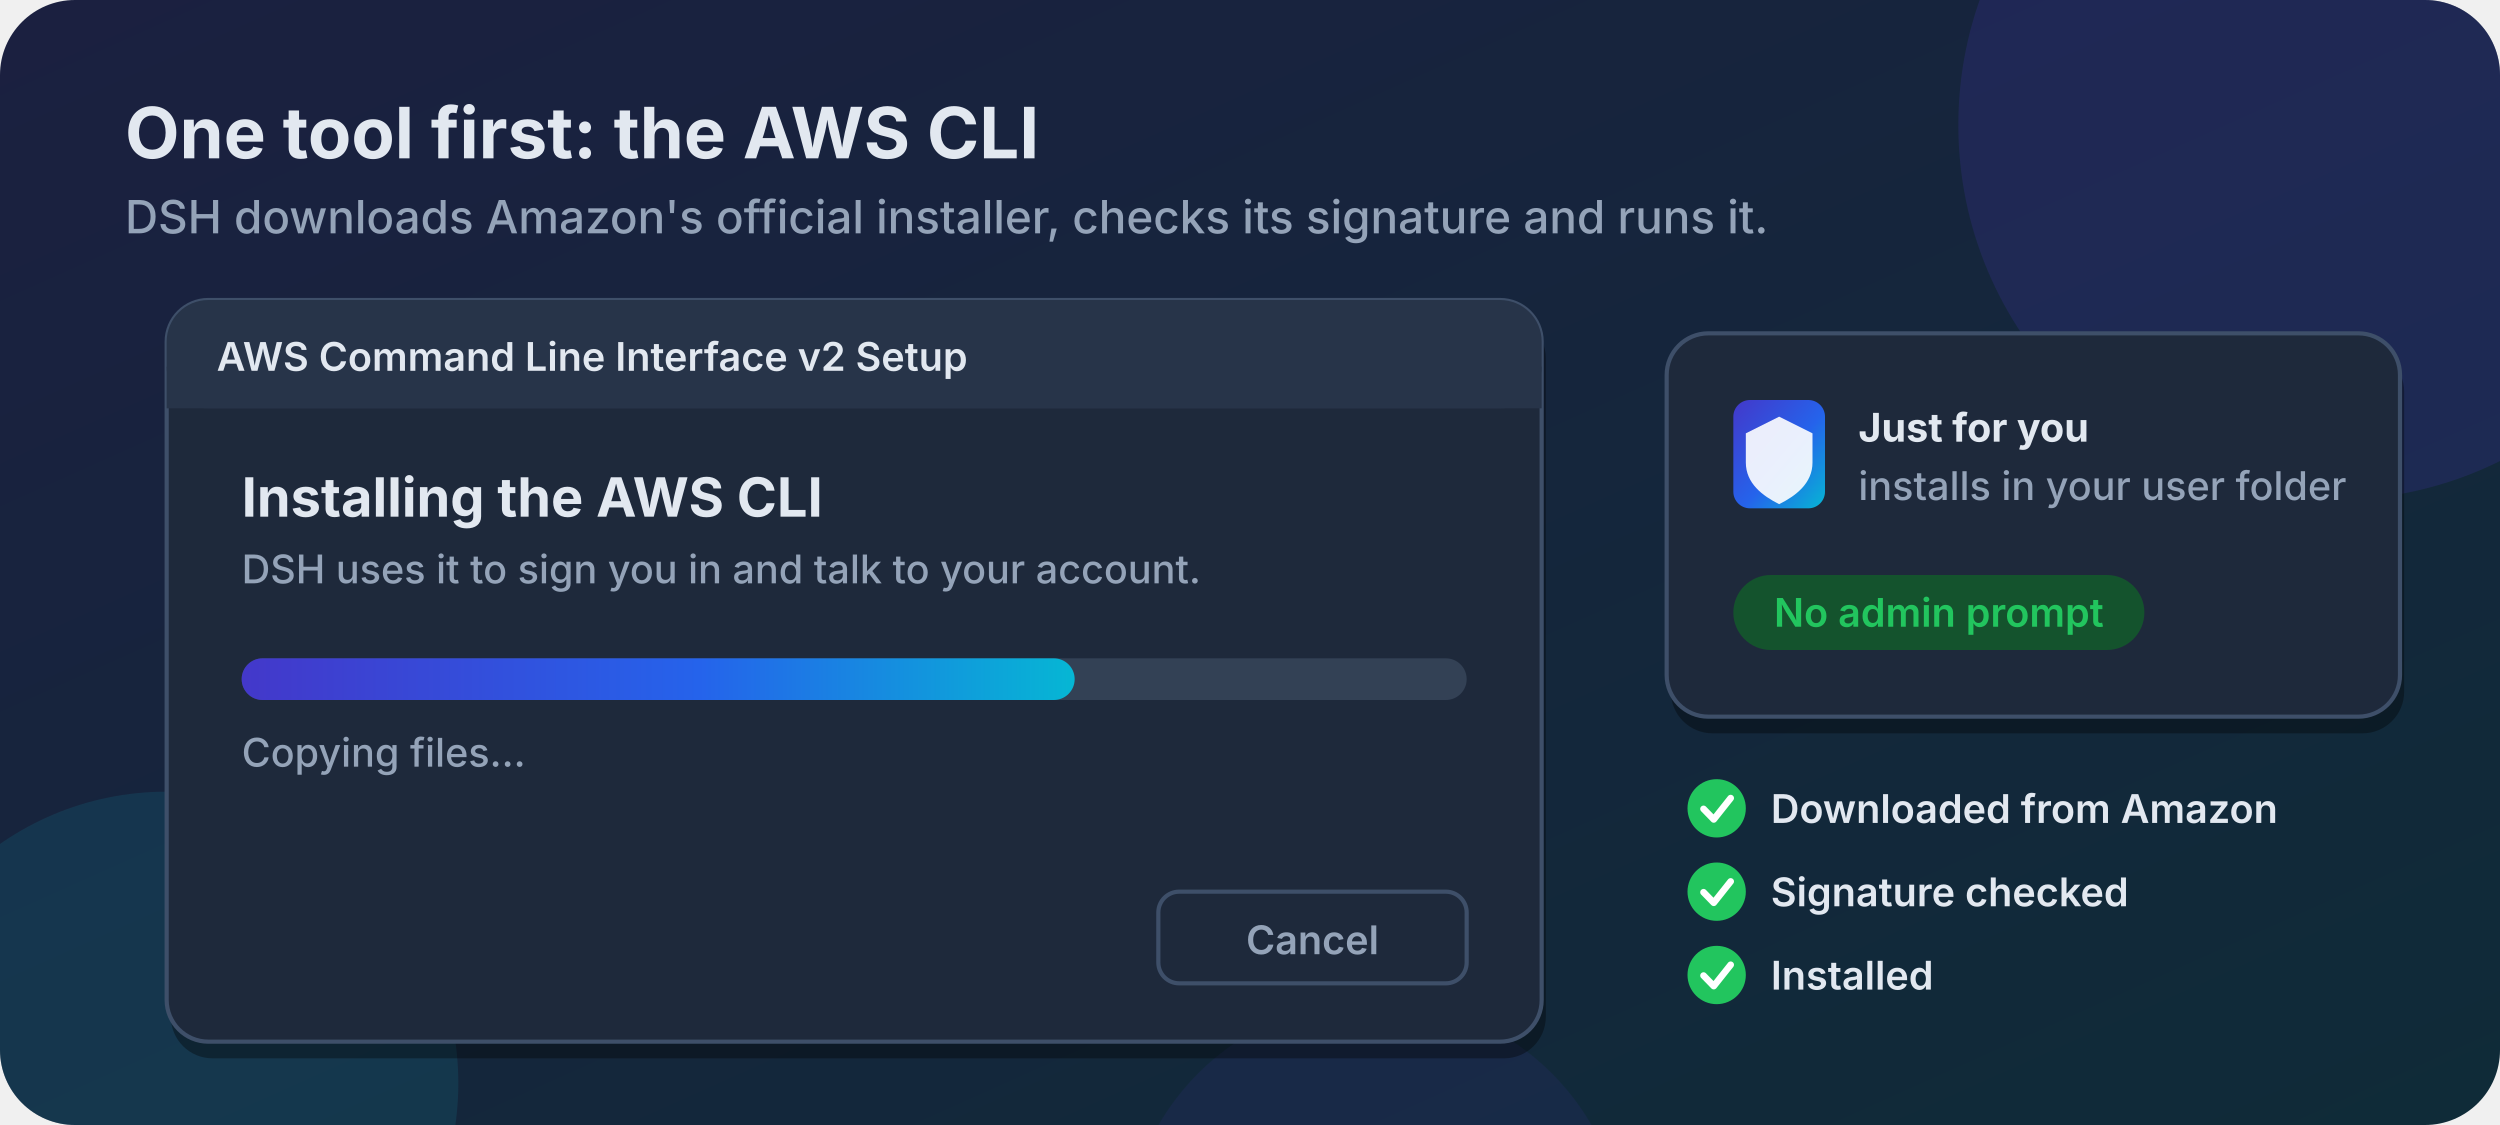
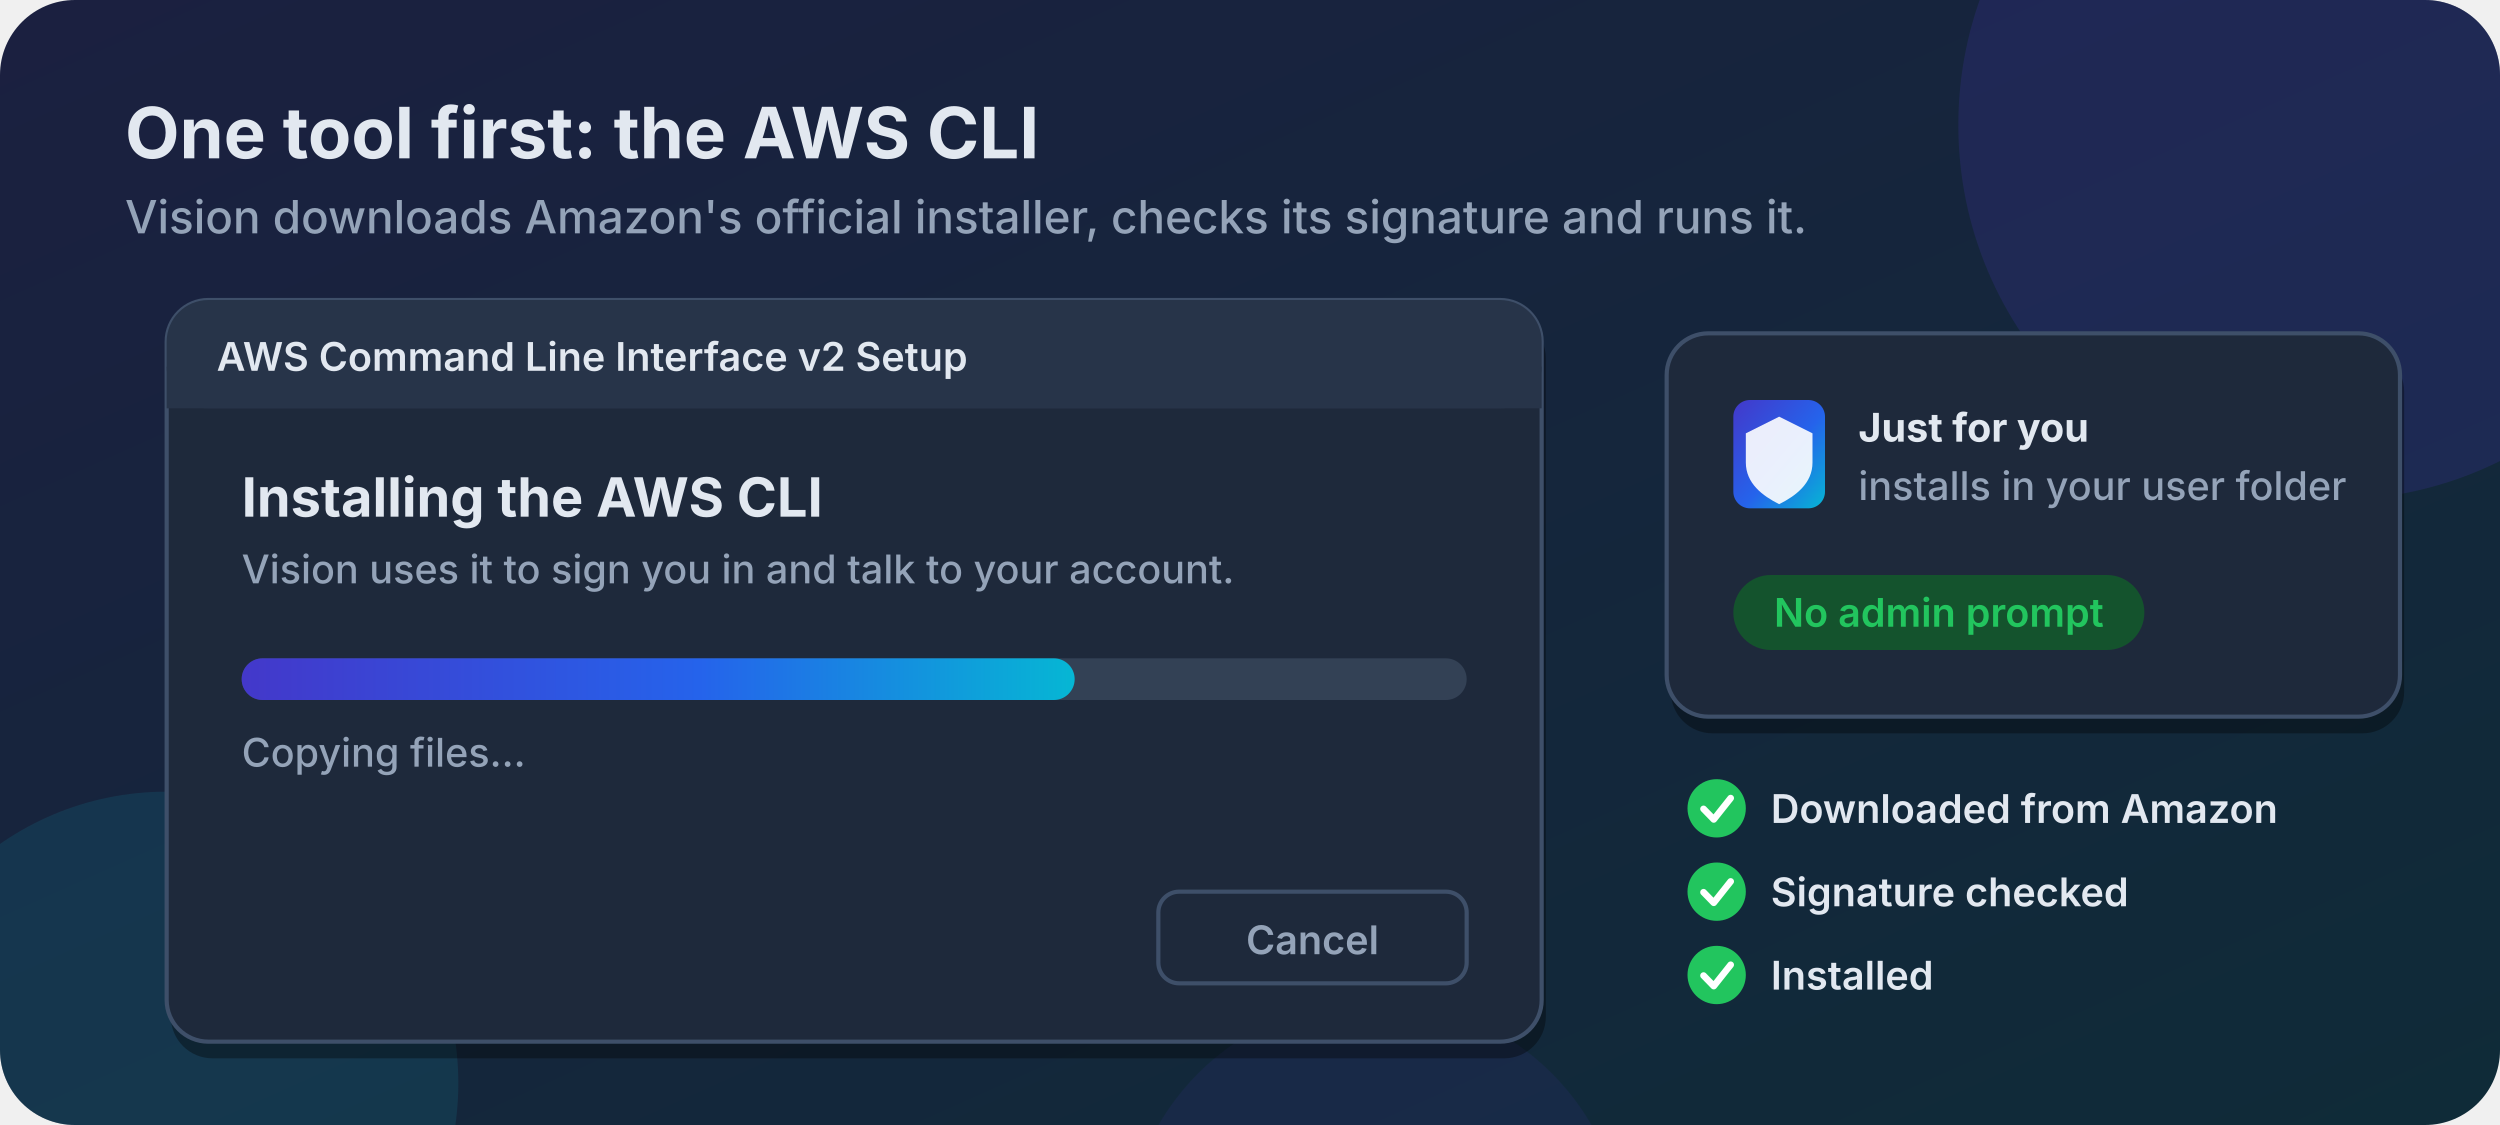
<svg xmlns="http://www.w3.org/2000/svg" width="600" height="270" viewBox="0 0 600 270">
  <defs>
    <linearGradient id="bg" x1="0" y1="0" x2="1" y2="1">
      <stop offset="0" stop-color="#1b2040" />
      <stop offset="1" stop-color="#0f2b38" />
    </linearGradient>
    <linearGradient id="brand" x1="0" y1="0" x2="1" y2="1">
      <stop offset="0" stop-color="#4338ca" />
      <stop offset="0.55" stop-color="#2563eb" />
      <stop offset="1" stop-color="#06b6d4" />
    </linearGradient>
    <linearGradient id="brandH" x1="0" y1="0" x2="1" y2="0">
      <stop offset="0" stop-color="#4338ca" />
      <stop offset="0.55" stop-color="#2563eb" />
      <stop offset="1" stop-color="#06b6d4" />
    </linearGradient>
    <pattern id="mesh" width="5" height="5" patternUnits="userSpaceOnUse">
      <rect width="5" height="5" fill="#c09a57" />
      <circle cx="2.5" cy="2.5" r="1.25" fill="#e9d4a4" opacity="0.8" />
    </pattern>
    <clipPath id="frame">
      <rect x="0" y="0" width="600" height="270" rx="18" />
    </clipPath>
  </defs>
  <g clip-path="url(#frame)">
    <rect width="600" height="270" fill="url(#bg)" />
    <circle cx="560" cy="30" r="90" fill="#312e81" opacity="0.35" />
    <circle cx="40" cy="260" r="70" fill="#155e75" opacity="0.3" />
    <circle cx="330.0" cy="300" r="60" fill="#312e81" opacity="0.18" />
    <rect x="41" y="76" width="330" height="178" rx="10" fill="#000000" opacity="0.35" />
    <rect x="40" y="72" width="330" height="178" rx="10" fill="#1e293b" stroke="#3e4f69" stroke-width="1" />
    <rect x="40" y="72" width="330" height="26" rx="10" fill="#273449" />
    <rect x="40" y="88" width="330" height="10" rx="0" fill="#273449" />
    <text x="52" y="89" font-family="Inter, 'Segoe UI', 'Liberation Sans', Arial, sans-serif" font-size="9.5" font-weight="600" fill="#e2e8f0" text-anchor="start">AWS Command Line Interface v2 Setup</text>
    <text x="58" y="124" font-family="Inter, 'Segoe UI', 'Liberation Sans', Arial, sans-serif" font-size="13" font-weight="700" fill="#e2e8f0" text-anchor="start">Installing the AWS CLI</text>
-     <text x="58" y="140" font-family="Inter, 'Segoe UI', 'Liberation Sans', Arial, sans-serif" font-size="9.5" font-weight="500" fill="#94a3b8" text-anchor="start">DSH uses it to sign you in and talk to your account.</text>
+     <text x="58" y="140" font-family="Inter, 'Segoe UI', 'Liberation Sans', Arial, sans-serif" font-size="9.5" font-weight="500" fill="#94a3b8" text-anchor="start">Vision uses it to sign you in and talk to your account.</text>
    <rect x="58" y="158" width="294" height="10" rx="5" fill="#334155" />
    <rect x="58" y="158" width="199.92" height="10" rx="5" fill="url(#brandH)" />
    <text x="58" y="184" font-family="Inter, 'Segoe UI', 'Liberation Sans', Arial, sans-serif" font-size="9.5" font-weight="500" fill="#94a3b8" text-anchor="start">Copying files…</text>
    <rect x="278" y="214" width="74" height="22" rx="5" fill="#1e293b" stroke="#3e4f69" stroke-width="1" />
    <text x="315" y="229" font-family="Inter, 'Segoe UI', 'Liberation Sans', Arial, sans-serif" font-size="9.5" font-weight="600" fill="#94a3b8" text-anchor="middle">Cancel</text>
    <rect x="401" y="84" width="176" height="92" rx="10" fill="#000000" opacity="0.35" />
    <rect x="400" y="80" width="176" height="92" rx="10" fill="#1e293b" stroke="#3e4f69" stroke-width="1" />
    <rect x="416" y="96" width="22" height="26" rx="4" fill="url(#brand)" />
    <path d="M427,100 L435,104 V111 C435,116 431,119 427,121 C423,119 419,116 419,111 V104 Z" fill="#ffffff" opacity="0.9" />
    <text x="446" y="106" font-family="Inter, 'Segoe UI', 'Liberation Sans', Arial, sans-serif" font-size="9.5" font-weight="700" fill="#e2e8f0" text-anchor="start">Just for you</text>
    <text x="446" y="120" font-family="Inter, 'Segoe UI', 'Liberation Sans', Arial, sans-serif" font-size="9.5" font-weight="500" fill="#94a3b8" text-anchor="start">installs in your user folder</text>
    <rect x="416" y="138" width="98.65" height="18" rx="9.0" fill="#14532d" />
    <text x="465.325" y="150.42" font-family="Inter, 'Segoe UI', 'Liberation Sans', Arial, sans-serif" font-size="9.5" font-weight="600" fill="#22c55e" text-anchor="middle">No admin prompt</text>
    <circle cx="412" cy="194" r="7" fill="#22c55e" />
    <path d="M408.85,194.14 L411.3,196.66 L415.36,191.55" fill="none" stroke="#ffffff" stroke-width="1.6" stroke-linecap="round" stroke-linejoin="round" />
    <text x="425" y="197.5" font-family="Inter, 'Segoe UI', 'Liberation Sans', Arial, sans-serif" font-size="9.5" font-weight="600" fill="#e2e8f0" text-anchor="start">Downloaded from Amazon</text>
    <circle cx="412" cy="214" r="7" fill="#22c55e" />
    <path d="M408.85,214.14 L411.3,216.66 L415.36,211.55" fill="none" stroke="#ffffff" stroke-width="1.6" stroke-linecap="round" stroke-linejoin="round" />
    <text x="425" y="217.5" font-family="Inter, 'Segoe UI', 'Liberation Sans', Arial, sans-serif" font-size="9.5" font-weight="600" fill="#e2e8f0" text-anchor="start">Signature checked</text>
    <circle cx="412" cy="234" r="7" fill="#22c55e" />
    <path d="M408.85,234.14 L411.3,236.66 L415.36,231.55" fill="none" stroke="#ffffff" stroke-width="1.6" stroke-linecap="round" stroke-linejoin="round" />
    <text x="425" y="237.5" font-family="Inter, 'Segoe UI', 'Liberation Sans', Arial, sans-serif" font-size="9.5" font-weight="600" fill="#e2e8f0" text-anchor="start">Installed</text>
    <text x="30" y="38" font-family="Inter, 'Segoe UI', 'Liberation Sans', Arial, sans-serif" font-size="17" font-weight="700" fill="#e2e8f0" text-anchor="start">One tool first: the AWS CLI</text>
-     <text x="30" y="56" font-family="Inter, 'Segoe UI', 'Liberation Sans', Arial, sans-serif" font-size="11" font-weight="500" fill="#94a3b8" text-anchor="start">DSH downloads Amazon's official installer, checks its signature and runs it.</text>
+     <text x="30" y="56" font-family="Inter, 'Segoe UI', 'Liberation Sans', Arial, sans-serif" font-size="11" font-weight="500" fill="#94a3b8" text-anchor="start">Vision downloads Amazon's official installer, checks its signature and runs it.</text>
  </g>
</svg>
